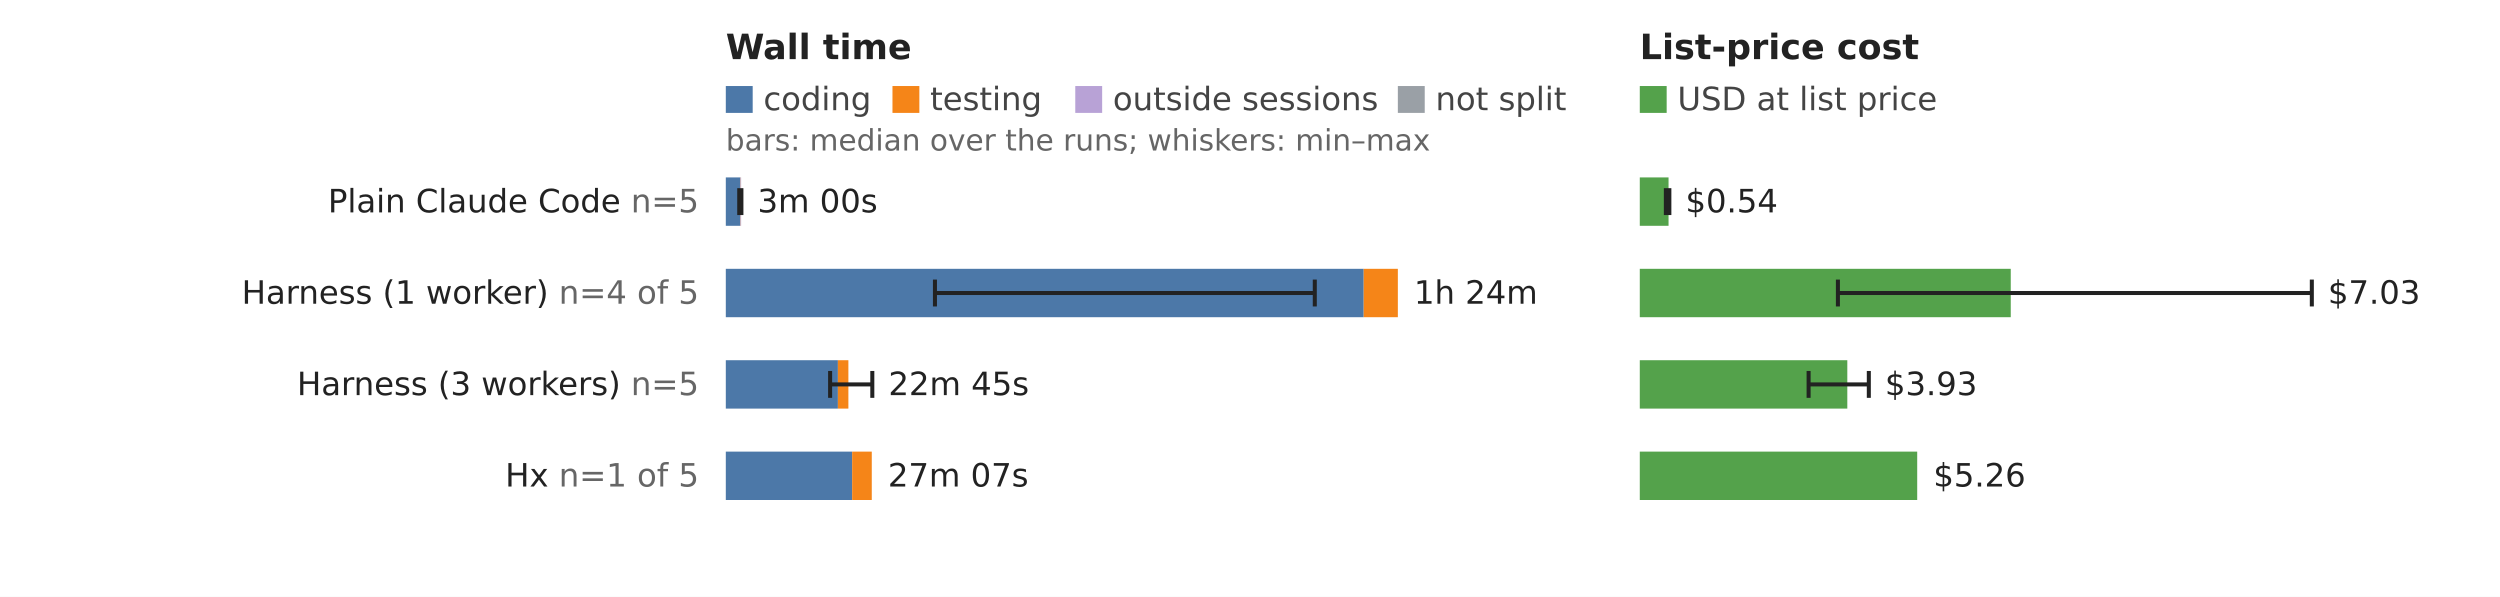
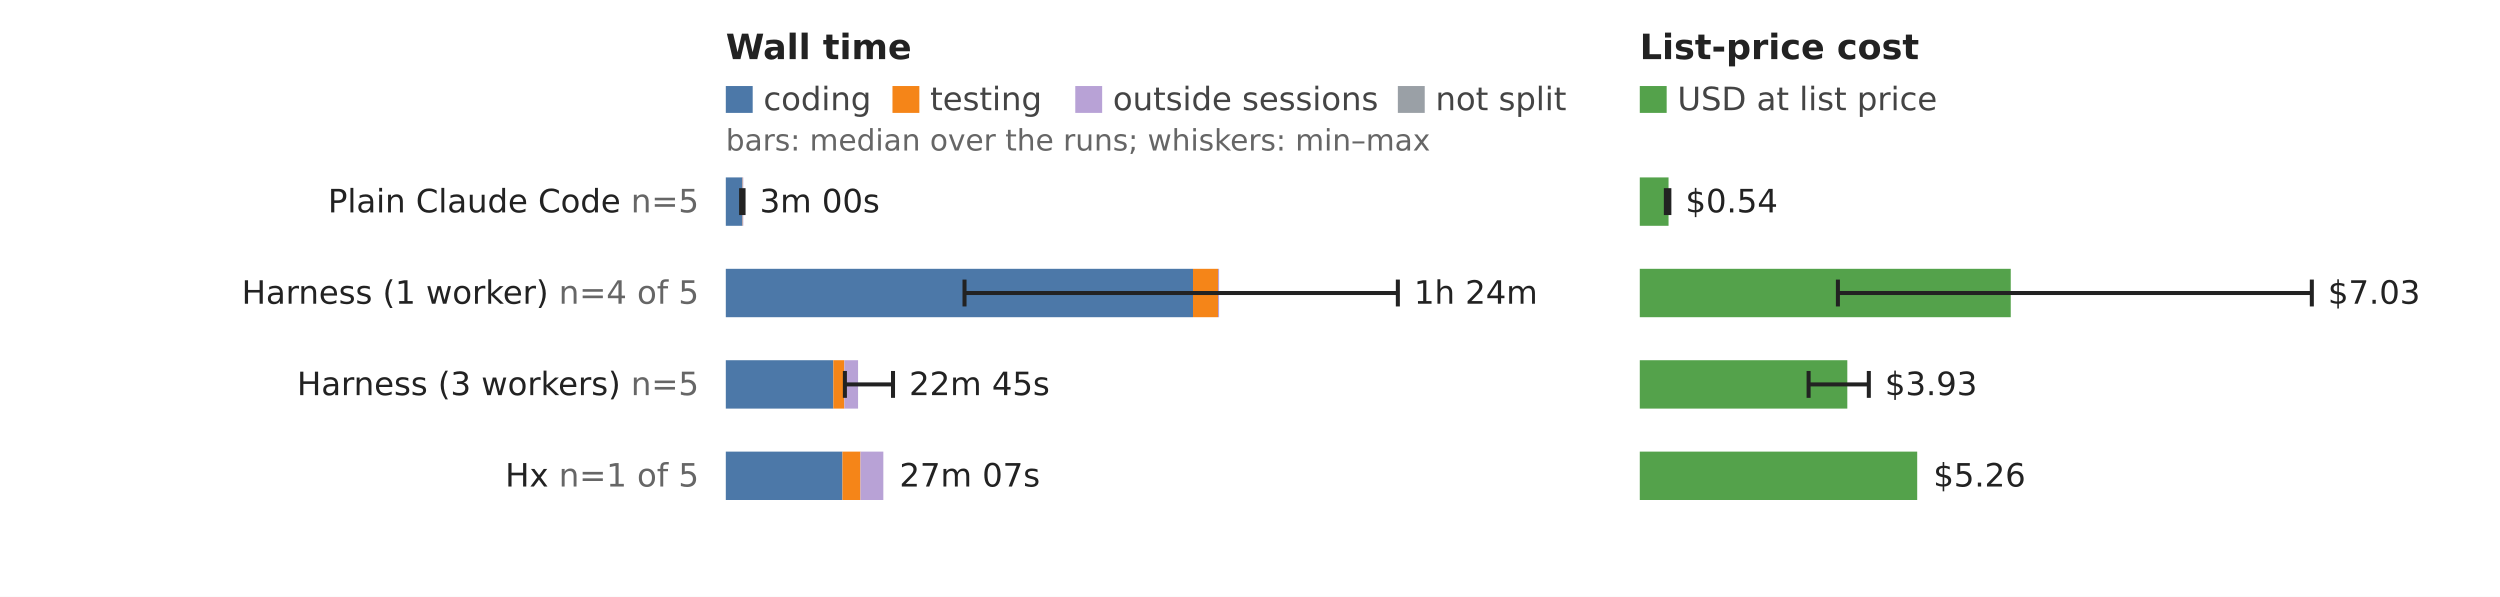
<svg xmlns="http://www.w3.org/2000/svg" width="930" height="222" viewBox="0 0 930 222" font-family="DejaVu Sans, Verdana, Arial, sans-serif" font-size="12">
  <rect width="930" height="222" fill="#ffffff" />
  <text x="270" y="22" font-size="13" font-weight="bold" fill="#222222">Wall time</text>
  <text x="610" y="22" font-size="13" font-weight="bold" fill="#222222">List-price cost</text>
  <rect x="270" y="32" width="10" height="10" fill="#4c78a8" />
  <text x="284" y="41" fill="#444444">coding</text>
  <rect x="332" y="32" width="10" height="10" fill="#f58518" />
  <text x="346" y="41" fill="#444444">testing</text>
  <rect x="400" y="32" width="10" height="10" fill="#b8a2d6" />
  <text x="414" y="41" fill="#444444">outside sessions</text>
  <rect x="520" y="32" width="10" height="10" fill="#9aa0a6" />
  <text x="534" y="41" fill="#444444">not split</text>
  <rect x="610" y="32" width="10" height="10" fill="#54a24b" />
  <text x="624" y="41" fill="#444444">USD at list price</text>
  <text x="270" y="56" font-size="11" fill="#666666">bars: median over the runs; whiskers: min–max</text>
  <text x="260" y="79" text-anchor="end" fill="#222222">Plain Claude Code <tspan fill="#666666">n=5</tspan>
  </text>
-   <rect x="270.0" y="66" width="5.4" height="18" fill="#4c78a8" />
-   <rect x="275.4" y="66" width="0.1" height="18" fill="#f58518" />
-   <rect x="275.5" y="66" width="0.2" height="18" fill="#b8a2d6" />
-   <path d="M275.0 75H275.8M275.0 70V80M275.8 70V80" stroke="#222222" stroke-width="1.5" fill="none" />
-   <text x="281.8" y="79" fill="#222222">3m 00s</text>
+   <rect x="270.0" y="66" width="6.2" height="18" fill="#4c78a8" />
+   <rect x="276.2" y="66" width="0.1" height="18" fill="#f58518" />
+   <rect x="276.3" y="66" width="0.2" height="18" fill="#b8a2d6" />
+   <path d="M275.7 75H276.6M275.7 70V80M276.6 70V80" stroke="#222222" stroke-width="1.5" fill="none" />
+   <text x="282.6" y="79" fill="#222222">3m 00s</text>
  <rect x="610" y="66" width="10.7" height="18" fill="#54a24b" />
  <path d="M619.7 75H621.0M619.7 70V80M621.0 70V80" stroke="#222222" stroke-width="1.5" fill="none" />
  <text x="627.0" y="79" fill="#222222">$0.54</text>
  <text x="260" y="113" text-anchor="end" fill="#222222">Harness (1 worker) <tspan fill="#666666">n=4 of 5</tspan>
  </text>
-   <rect x="270.0" y="100" width="237.3" height="18" fill="#4c78a8" />
-   <rect x="507.3" y="100" width="12.7" height="18" fill="#f58518" />
-   <path d="M347.8 109H489.1M347.8 104V114M489.1 104V114" stroke="#222222" stroke-width="1.5" fill="none" />
+   <rect x="270.0" y="100" width="173.8" height="18" fill="#4c78a8" />
+   <rect x="443.8" y="100" width="9.3" height="18" fill="#f58518" />
+   <rect x="453.1" y="100" width="0.4" height="18" fill="#b8a2d6" />
+   <path d="M358.8 109H520.0M358.8 104V114M520.0 104V114" stroke="#222222" stroke-width="1.5" fill="none" />
  <text x="526.0" y="113" fill="#222222">1h 24m</text>
  <rect x="610" y="100" width="138.0" height="18" fill="#54a24b" />
  <path d="M683.7 109H860.0M683.7 104V114M860.0 104V114" stroke="#222222" stroke-width="1.5" fill="none" />
  <text x="866.0" y="113" fill="#222222">$7.03</text>
  <text x="260" y="147" text-anchor="end" fill="#222222">Harness (3 workers) <tspan fill="#666666">n=5</tspan>
  </text>
-   <rect x="270.0" y="134" width="41.7" height="18" fill="#4c78a8" />
-   <rect x="311.7" y="134" width="3.9" height="18" fill="#f58518" />
-   <path d="M308.8 143H324.5M308.8 138V148M324.5 138V148" stroke="#222222" stroke-width="1.5" fill="none" />
-   <text x="330.5" y="147" fill="#222222">22m 45s</text>
+   <rect x="270.0" y="134" width="40.0" height="18" fill="#4c78a8" />
+   <rect x="310.0" y="134" width="4.1" height="18" fill="#f58518" />
+   <rect x="314.1" y="134" width="5.1" height="18" fill="#b8a2d6" />
+   <path d="M314.3 143H332.2M314.3 138V148M332.2 138V148" stroke="#222222" stroke-width="1.5" fill="none" />
+   <text x="338.2" y="147" fill="#222222">22m 45s</text>
  <rect x="610" y="134" width="77.2" height="18" fill="#54a24b" />
  <path d="M672.8 143H695.2M672.8 138V148M695.2 138V148" stroke="#222222" stroke-width="1.5" fill="none" />
  <text x="701.2" y="147" fill="#222222">$3.93</text>
  <text x="260" y="181" text-anchor="end" fill="#222222">Hx <tspan fill="#666666">n=1 of 5</tspan>
  </text>
-   <rect x="270.0" y="168" width="47.0" height="18" fill="#4c78a8" />
-   <rect x="317.0" y="168" width="7.3" height="18" fill="#f58518" />
-   <text x="330.3" y="181" fill="#222222">27m 07s</text>
+   <rect x="270.0" y="168" width="43.4" height="18" fill="#4c78a8" />
+   <rect x="313.4" y="168" width="6.7" height="18" fill="#f58518" />
+   <rect x="320.1" y="168" width="8.5" height="18" fill="#b8a2d6" />
+   <text x="334.6" y="181" fill="#222222">27m 07s</text>
  <rect x="610" y="168" width="103.2" height="18" fill="#54a24b" />
  <text x="719.2" y="181" fill="#222222">$5.26</text>
</svg>
